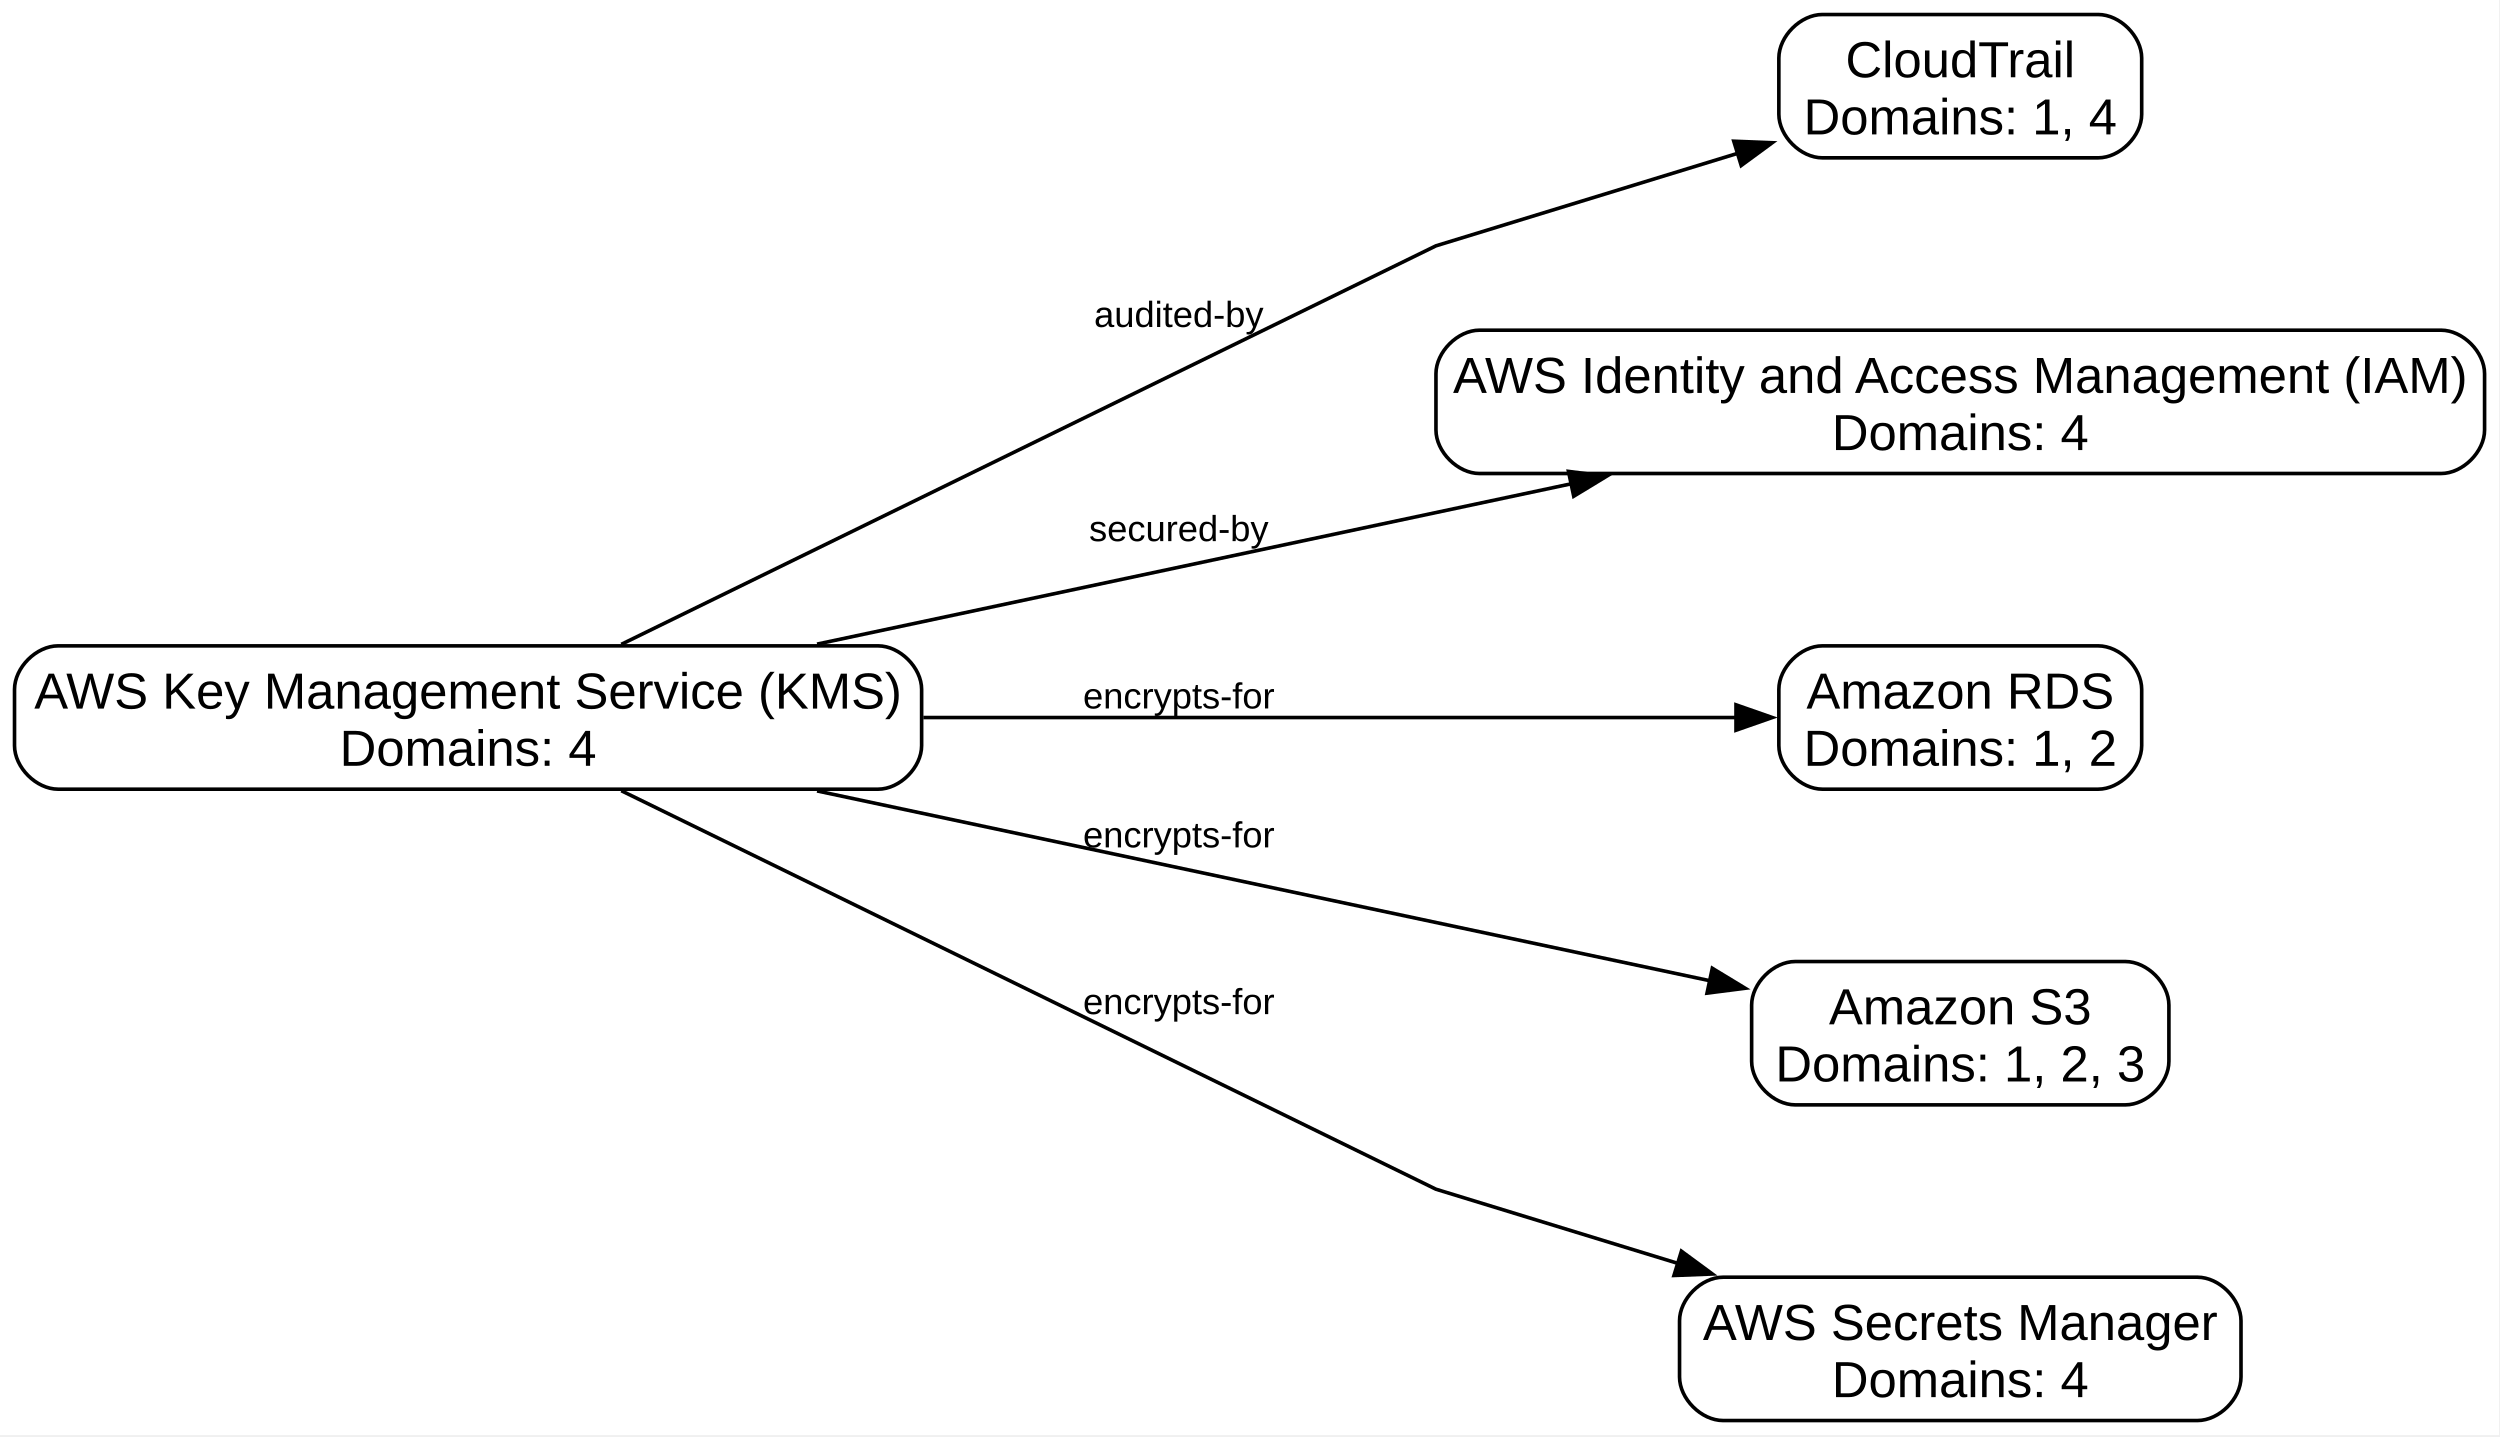
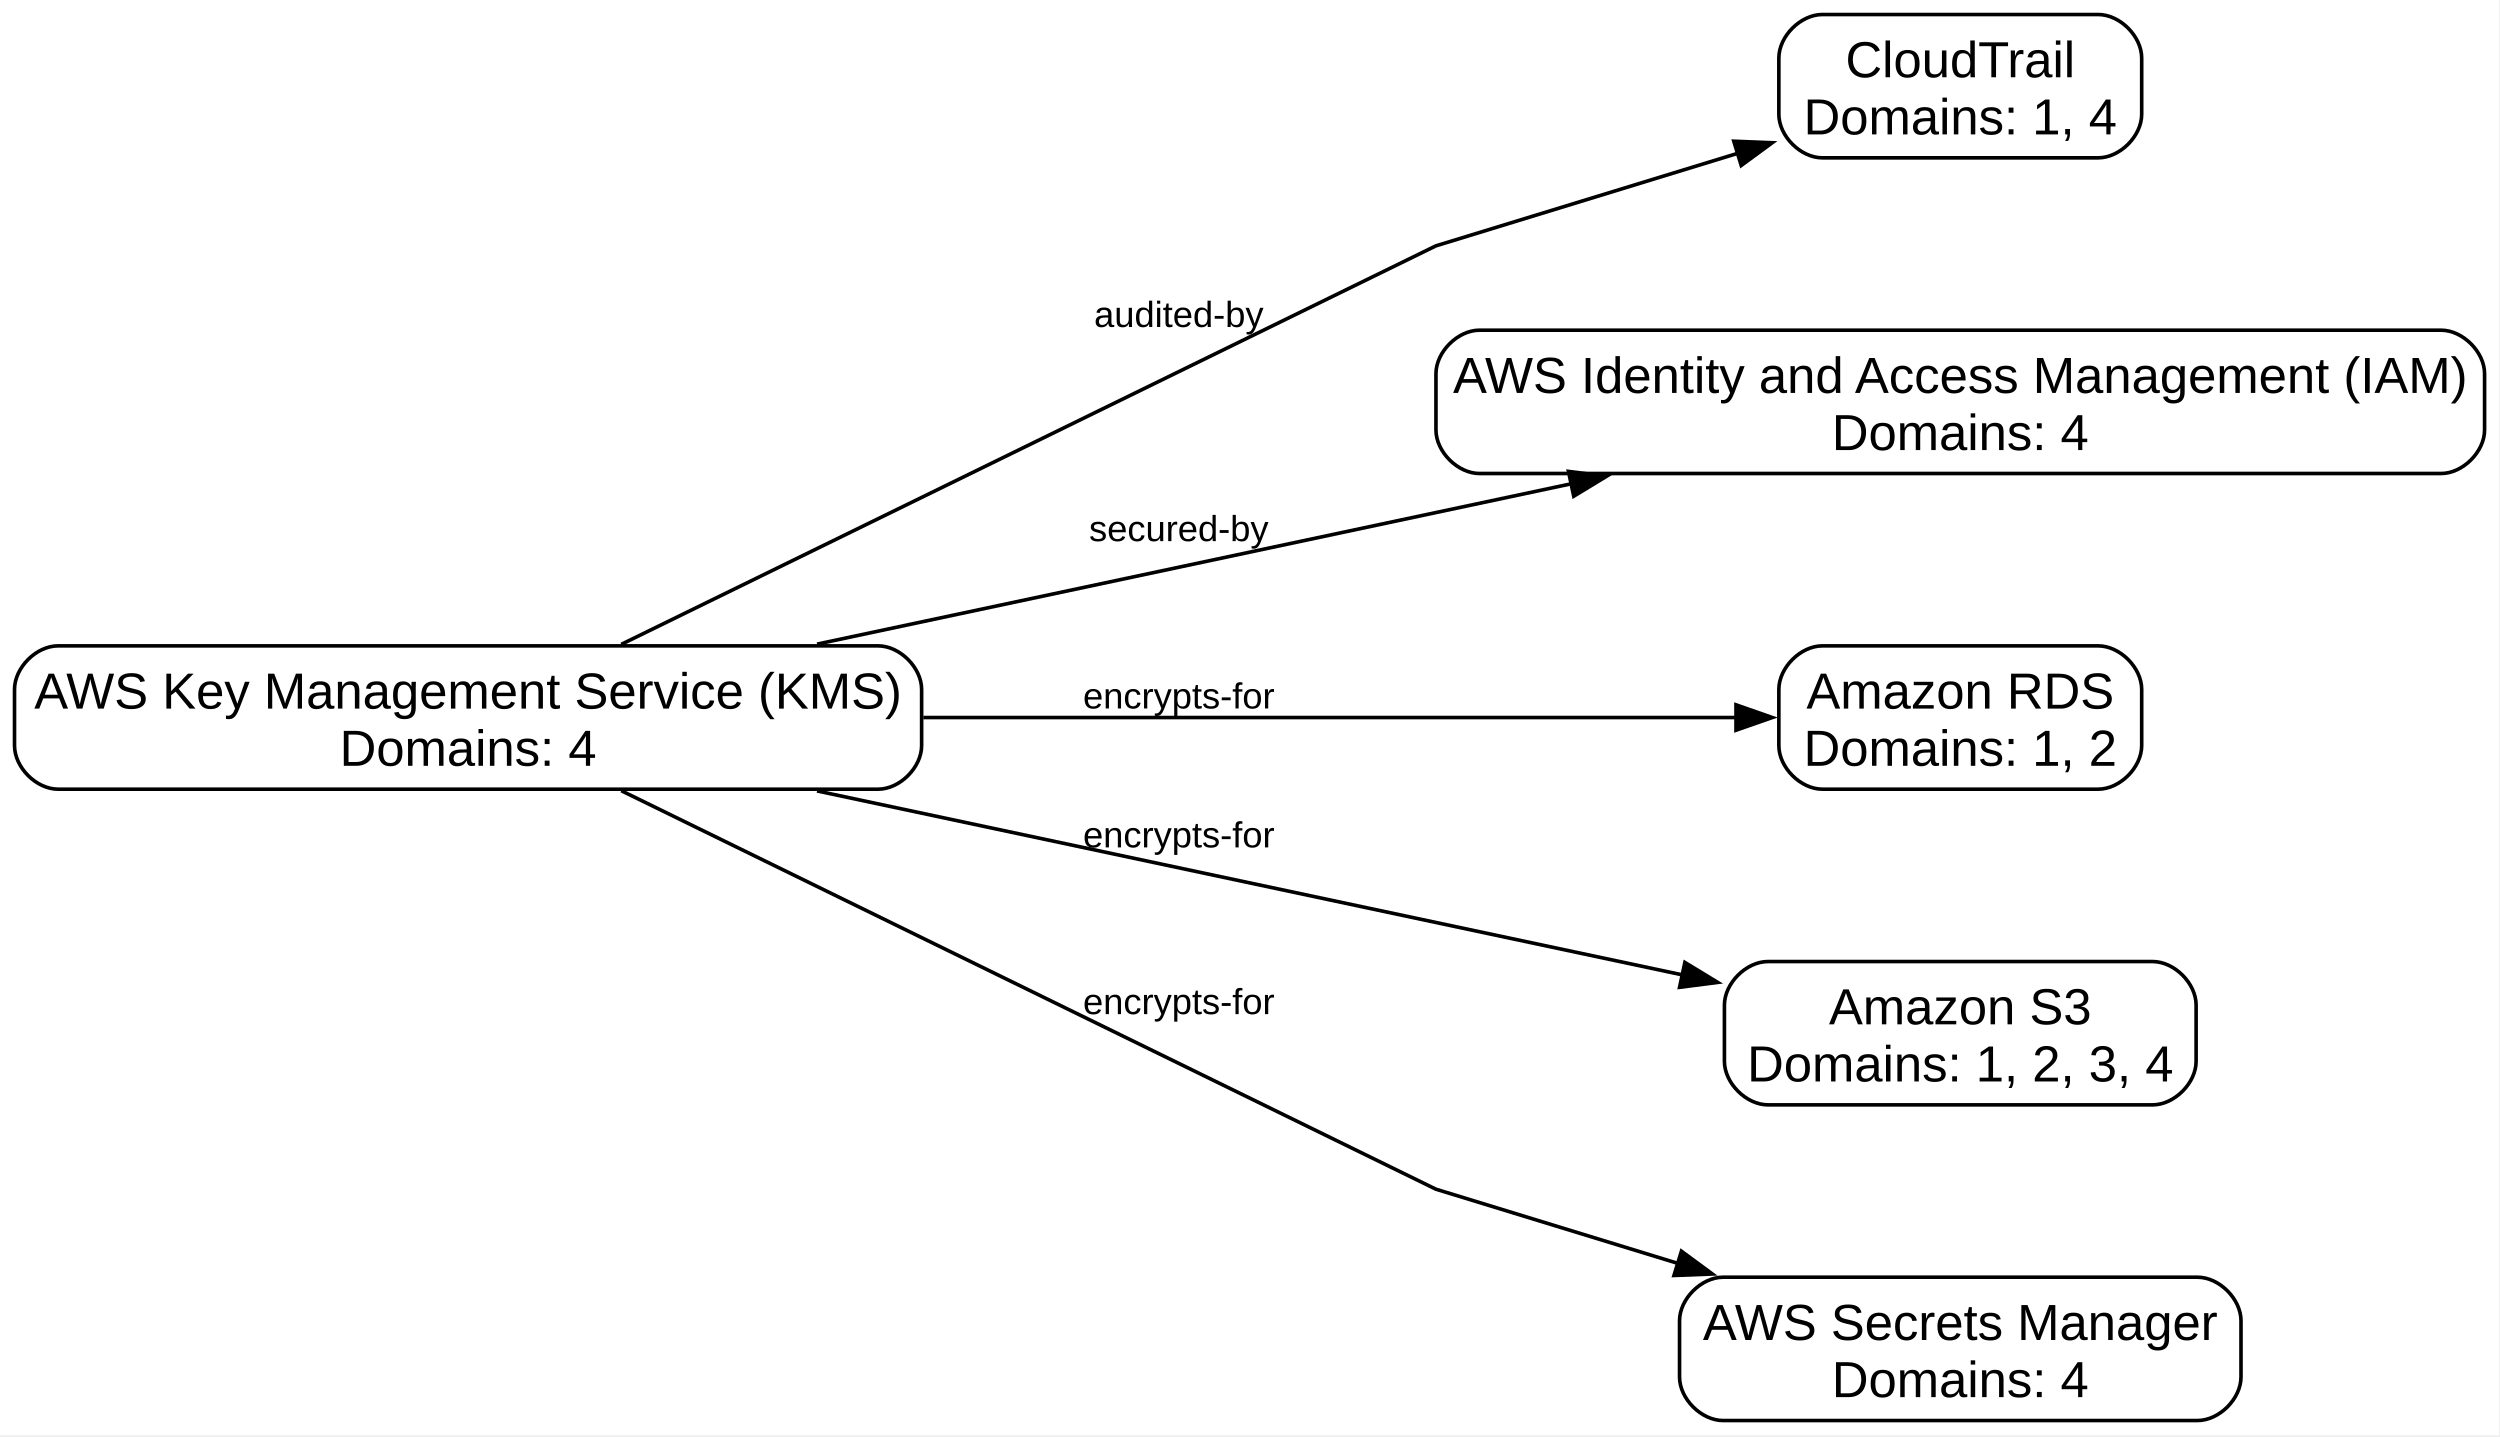
<svg xmlns="http://www.w3.org/2000/svg" width="689pt" height="396pt" viewBox="0.00 0.00 689.00 396.00">
  <g id="graph0" class="graph" transform="scale(1 1) rotate(0) translate(4 391.5)">
    <polygon fill="white" stroke="none" points="-4,4 -4,-391.5 684.75,-391.5 684.75,4 -4,4" />
    <g id="node1" class="node">
      <path fill="none" stroke="black" d="M574.25,-387.5C574.25,-387.5 498.25,-387.5 498.25,-387.5 492.25,-387.5 486.25,-381.5 486.25,-375.5 486.25,-375.5 486.25,-360 486.25,-360 486.25,-354 492.25,-348 498.25,-348 498.25,-348 574.25,-348 574.25,-348 580.25,-348 586.25,-354 586.25,-360 586.25,-360 586.25,-375.5 586.25,-375.5 586.25,-381.5 580.25,-387.5 574.25,-387.5" />
      <text xml:space="preserve" text-anchor="middle" x="536.25" y="-370.2" font-family="Arial" font-size="14.00">CloudTrail</text>
      <text xml:space="preserve" text-anchor="middle" x="536.25" y="-354.45" font-family="Arial" font-size="14.00">Domains: 1, 4</text>
    </g>
    <g id="node2" class="node">
      <path fill="none" stroke="black" d="M668.75,-300.5C668.75,-300.5 403.75,-300.5 403.75,-300.5 397.75,-300.5 391.75,-294.5 391.75,-288.5 391.75,-288.5 391.75,-273 391.75,-273 391.75,-267 397.75,-261 403.75,-261 403.75,-261 668.75,-261 668.75,-261 674.75,-261 680.75,-267 680.75,-273 680.75,-273 680.75,-288.5 680.75,-288.5 680.75,-294.5 674.75,-300.5 668.75,-300.5" />
      <text xml:space="preserve" text-anchor="middle" x="536.25" y="-283.2" font-family="Arial" font-size="14.00">AWS Identity and Access Management (IAM)</text>
      <text xml:space="preserve" text-anchor="middle" x="536.25" y="-267.45" font-family="Arial" font-size="14.00">Domains: 4</text>
    </g>
    <g id="node3" class="node">
      <path fill="none" stroke="black" d="M238,-213.5C238,-213.5 12,-213.5 12,-213.5 6,-213.5 0,-207.5 0,-201.5 0,-201.5 0,-186 0,-186 0,-180 6,-174 12,-174 12,-174 238,-174 238,-174 244,-174 250,-180 250,-186 250,-186 250,-201.5 250,-201.5 250,-207.5 244,-213.5 238,-213.5" />
      <text xml:space="preserve" text-anchor="middle" x="125" y="-196.2" font-family="Arial" font-size="14.00">AWS Key Management Service (KMS)</text>
      <text xml:space="preserve" text-anchor="middle" x="125" y="-180.45" font-family="Arial" font-size="14.00">Domains: 4</text>
    </g>
    <g id="edge5" class="edge">
      <path fill="none" stroke="black" d="M167.23,-213.92C241.88,-250.43 391.75,-323.75 391.75,-323.75 391.75,-323.75 435.7,-337.23 474.96,-349.26" />
      <polygon fill="black" stroke="black" points="473.83,-352.58 484.42,-352.16 475.88,-345.89 473.83,-352.58" />
      <text xml:space="preserve" text-anchor="middle" x="320.88" y="-301.38" font-family="Arial" font-size="10.00">audited-by</text>
    </g>
    <g id="edge1" class="edge">
      <path fill="none" stroke="black" d="M221.18,-213.98C283.46,-227.22 364.92,-244.54 429.27,-258.22" />
      <polygon fill="black" stroke="black" points="428.27,-261.58 438.77,-260.24 429.72,-254.74 428.27,-261.58" />
      <text xml:space="preserve" text-anchor="middle" x="320.88" y="-242.36" font-family="Arial" font-size="10.00">secured-by</text>
    </g>
    <g id="node4" class="node">
      <path fill="none" stroke="black" d="M574.25,-213.5C574.25,-213.5 498.25,-213.5 498.25,-213.5 492.25,-213.5 486.25,-207.5 486.25,-201.5 486.25,-201.5 486.25,-186 486.25,-186 486.25,-180 492.25,-174 498.25,-174 498.25,-174 574.25,-174 574.25,-174 580.25,-174 586.25,-180 586.25,-186 586.25,-186 586.25,-201.5 586.25,-201.5 586.25,-207.5 580.25,-213.5 574.25,-213.5" />
      <text xml:space="preserve" text-anchor="middle" x="536.25" y="-196.2" font-family="Arial" font-size="14.00">Amazon RDS</text>
      <text xml:space="preserve" text-anchor="middle" x="536.25" y="-180.45" font-family="Arial" font-size="14.00">Domains: 1, 2</text>
    </g>
    <g id="edge4" class="edge">
      <path fill="none" stroke="black" d="M250.46,-193.75C324.75,-193.75 415.8,-193.75 474.63,-193.75" />
      <polygon fill="black" stroke="black" points="474.44,-197.25 484.44,-193.75 474.44,-190.25 474.44,-197.25" />
      <text xml:space="preserve" text-anchor="middle" x="320.88" y="-196.25" font-family="Arial" font-size="10.00">encrypts-for</text>
    </g>
    <g id="node5" class="node">
-       <path fill="none" stroke="black" d="M581.75,-126.5C581.75,-126.5 490.75,-126.5 490.75,-126.5 484.75,-126.5 478.75,-120.5 478.75,-114.5 478.75,-114.5 478.75,-99 478.75,-99 478.75,-93 484.75,-87 490.75,-87 490.75,-87 581.75,-87 581.75,-87 587.75,-87 593.75,-93 593.75,-99 593.75,-99 593.75,-114.5 593.75,-114.5 593.75,-120.5 587.75,-126.5 581.75,-126.5" />
+       <path fill="none" stroke="black" d="M589.25,-126.5C589.25,-126.5 483.25,-126.5 483.25,-126.5 477.25,-126.5 471.25,-120.5 471.25,-114.5 471.25,-114.5 471.25,-99 471.25,-99 471.25,-93 477.25,-87 483.25,-87 483.25,-87 589.25,-87 589.25,-87 595.25,-87 601.25,-93 601.25,-99 601.25,-99 601.25,-114.5 601.25,-114.5 601.25,-120.5 595.25,-126.5 589.25,-126.5" />
      <text xml:space="preserve" text-anchor="middle" x="536.25" y="-109.2" font-family="Arial" font-size="14.00">Amazon S3</text>
-       <text xml:space="preserve" text-anchor="middle" x="536.25" y="-93.45" font-family="Arial" font-size="14.00">Domains: 1, 2, 3</text>
+       <text xml:space="preserve" text-anchor="middle" x="536.25" y="-93.45" font-family="Arial" font-size="14.00">Domains: 1, 2, 3, 4</text>
    </g>
    <g id="edge3" class="edge">
-       <path fill="none" stroke="black" d="M221.18,-173.52C296.68,-157.47 400.35,-135.43 467.57,-121.14" />
-       <polygon fill="black" stroke="black" points="467.91,-124.64 476.97,-119.14 466.46,-117.8 467.91,-124.64" />
+       <path fill="none" stroke="black" d="M221.18,-173.52C293.88,-158.06 392.71,-137.05 459.95,-122.76" />
+       <polygon fill="black" stroke="black" points="460.35,-126.25 469.4,-120.75 458.89,-119.4 460.35,-126.25" />
      <text xml:space="preserve" text-anchor="middle" x="320.88" y="-157.96" font-family="Arial" font-size="10.00">encrypts-for</text>
    </g>
    <g id="node6" class="node">
      <path fill="none" stroke="black" d="M601.62,-39.5C601.62,-39.5 470.88,-39.5 470.88,-39.5 464.88,-39.5 458.88,-33.5 458.88,-27.5 458.88,-27.5 458.88,-12 458.88,-12 458.88,-6 464.88,0 470.88,0 470.88,0 601.62,0 601.62,0 607.62,0 613.62,-6 613.62,-12 613.62,-12 613.62,-27.5 613.62,-27.5 613.62,-33.5 607.62,-39.5 601.62,-39.5" />
      <text xml:space="preserve" text-anchor="middle" x="536.25" y="-22.2" font-family="Arial" font-size="14.00">AWS Secrets Manager</text>
      <text xml:space="preserve" text-anchor="middle" x="536.25" y="-6.45" font-family="Arial" font-size="14.00">Domains: 4</text>
    </g>
    <g id="edge2" class="edge">
      <path fill="none" stroke="black" d="M167.23,-173.58C241.88,-137.07 391.75,-63.75 391.75,-63.75 391.75,-63.75 424.52,-53.7 458.75,-43.21" />
      <polygon fill="black" stroke="black" points="459.4,-46.67 467.93,-40.39 457.35,-39.98 459.4,-46.67" />
      <text xml:space="preserve" text-anchor="middle" x="320.88" y="-112.01" font-family="Arial" font-size="10.00">encrypts-for</text>
    </g>
  </g>
</svg>
